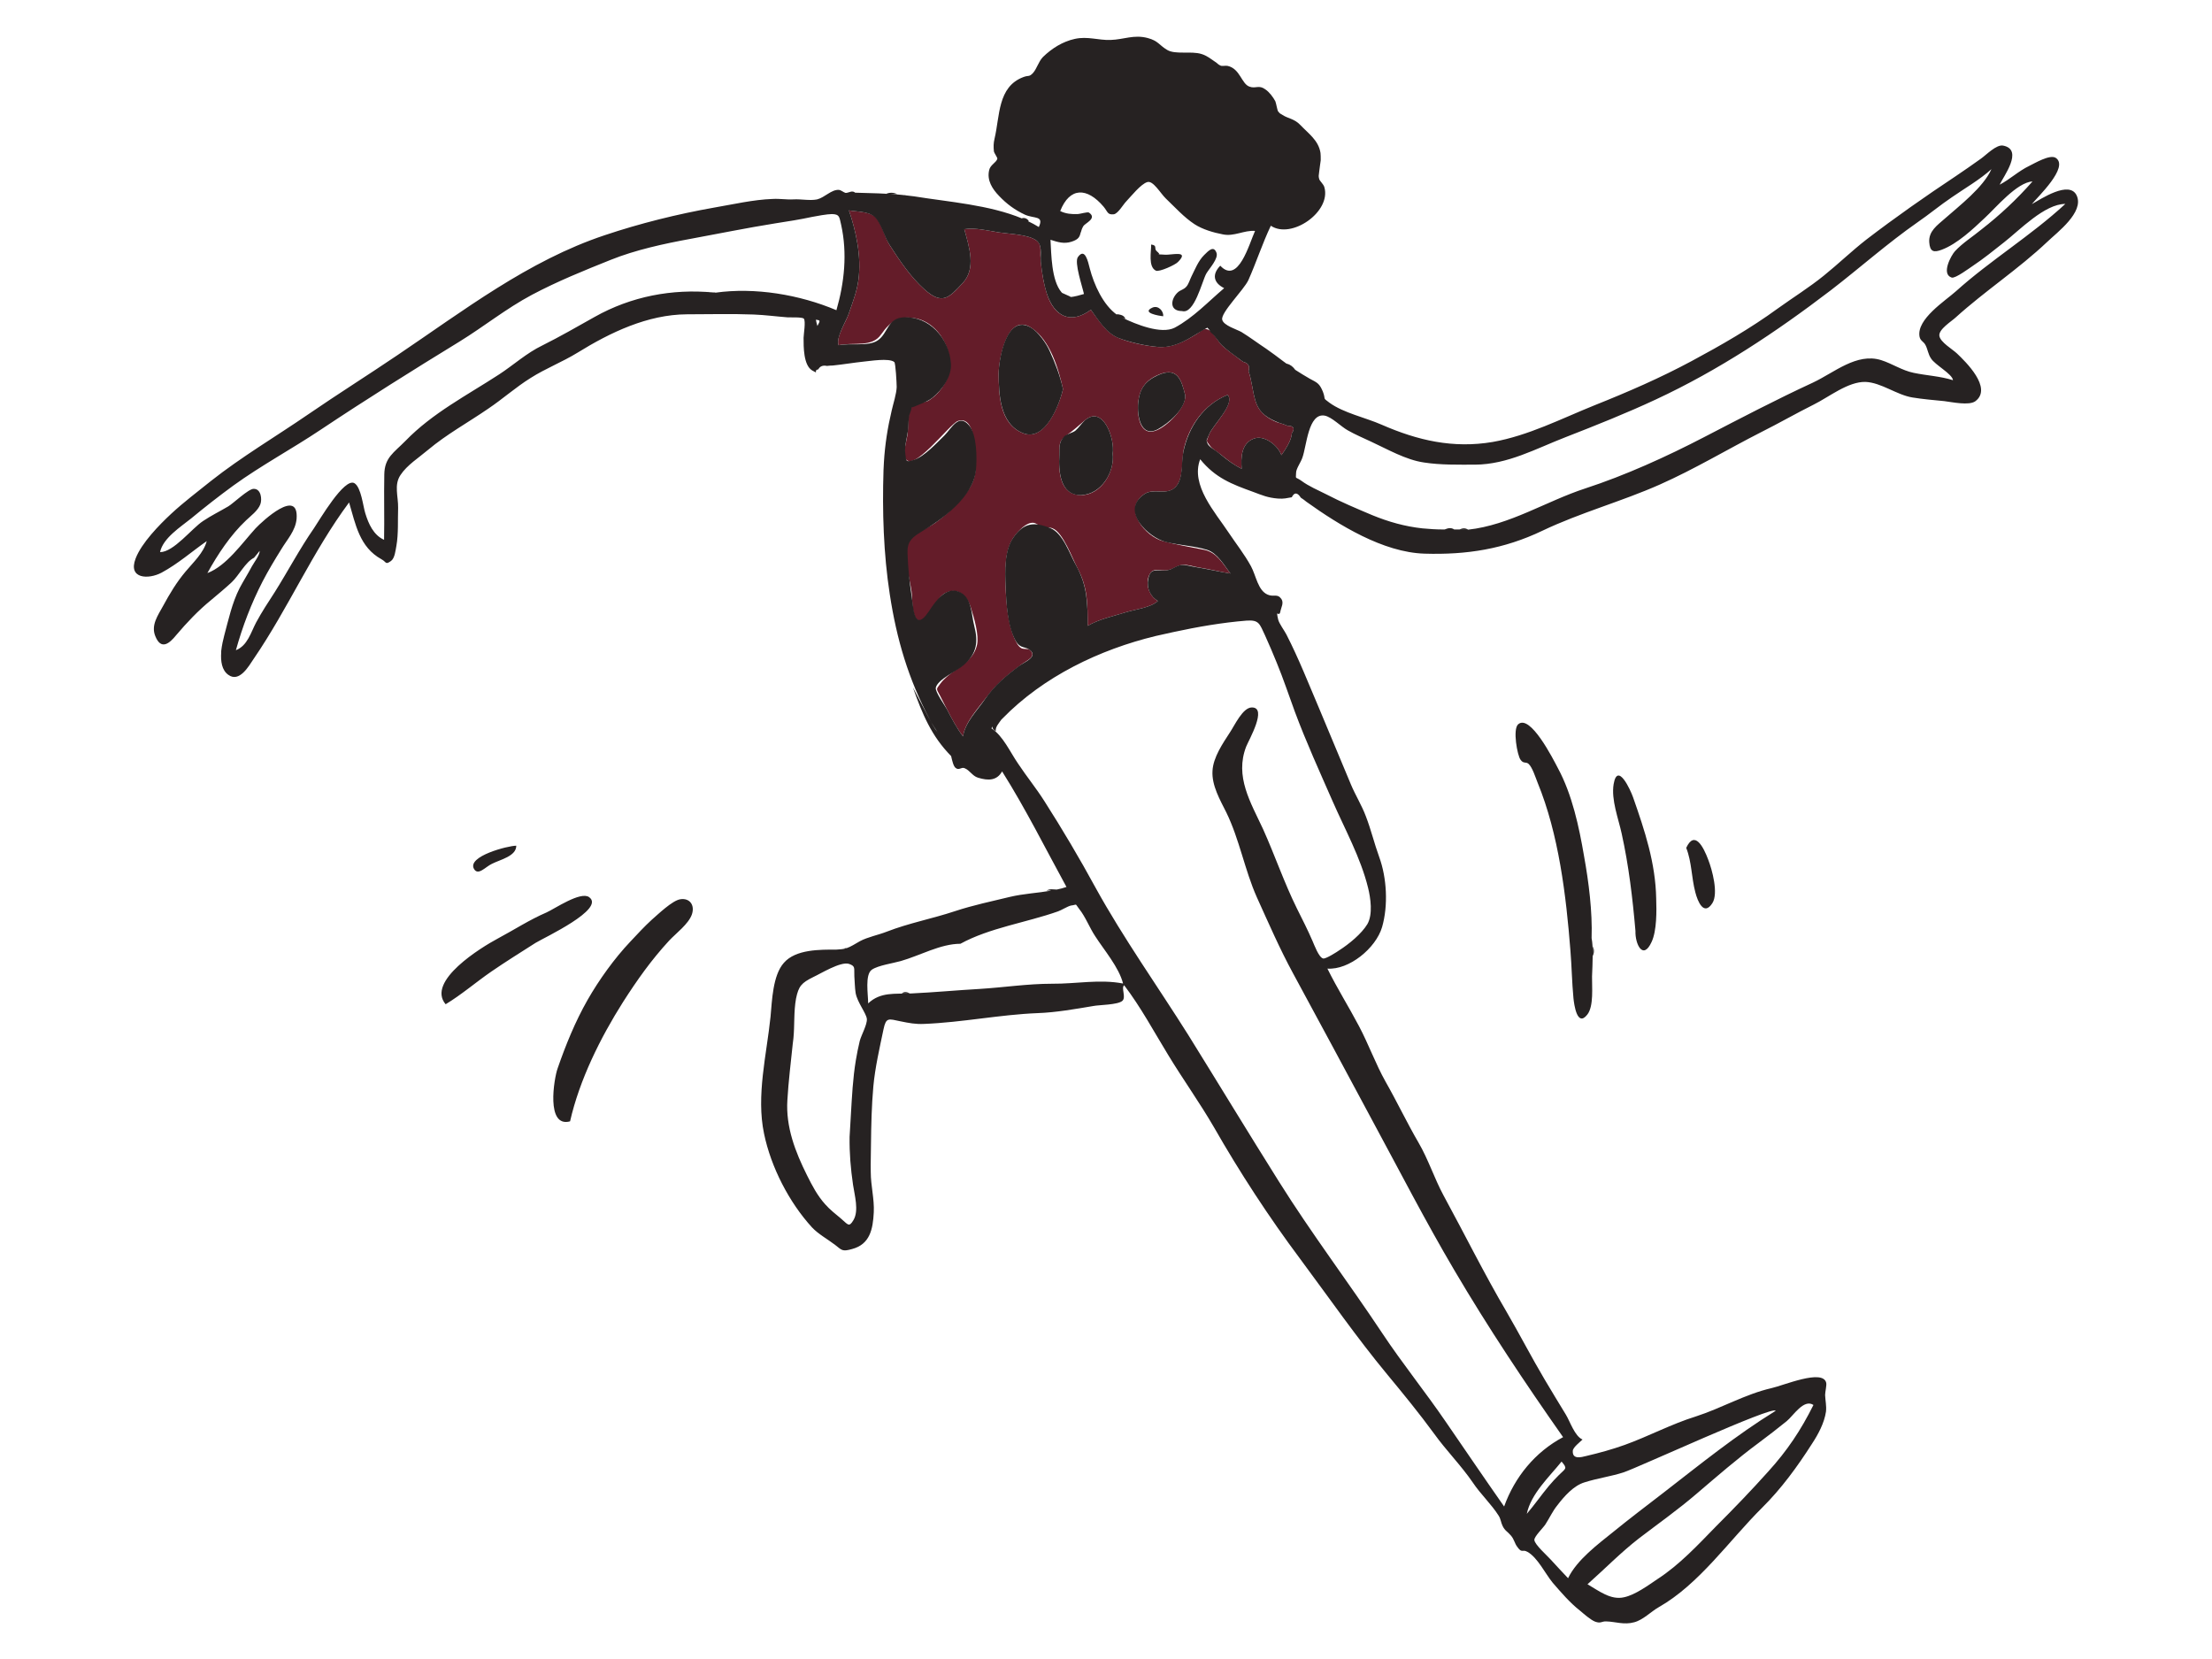
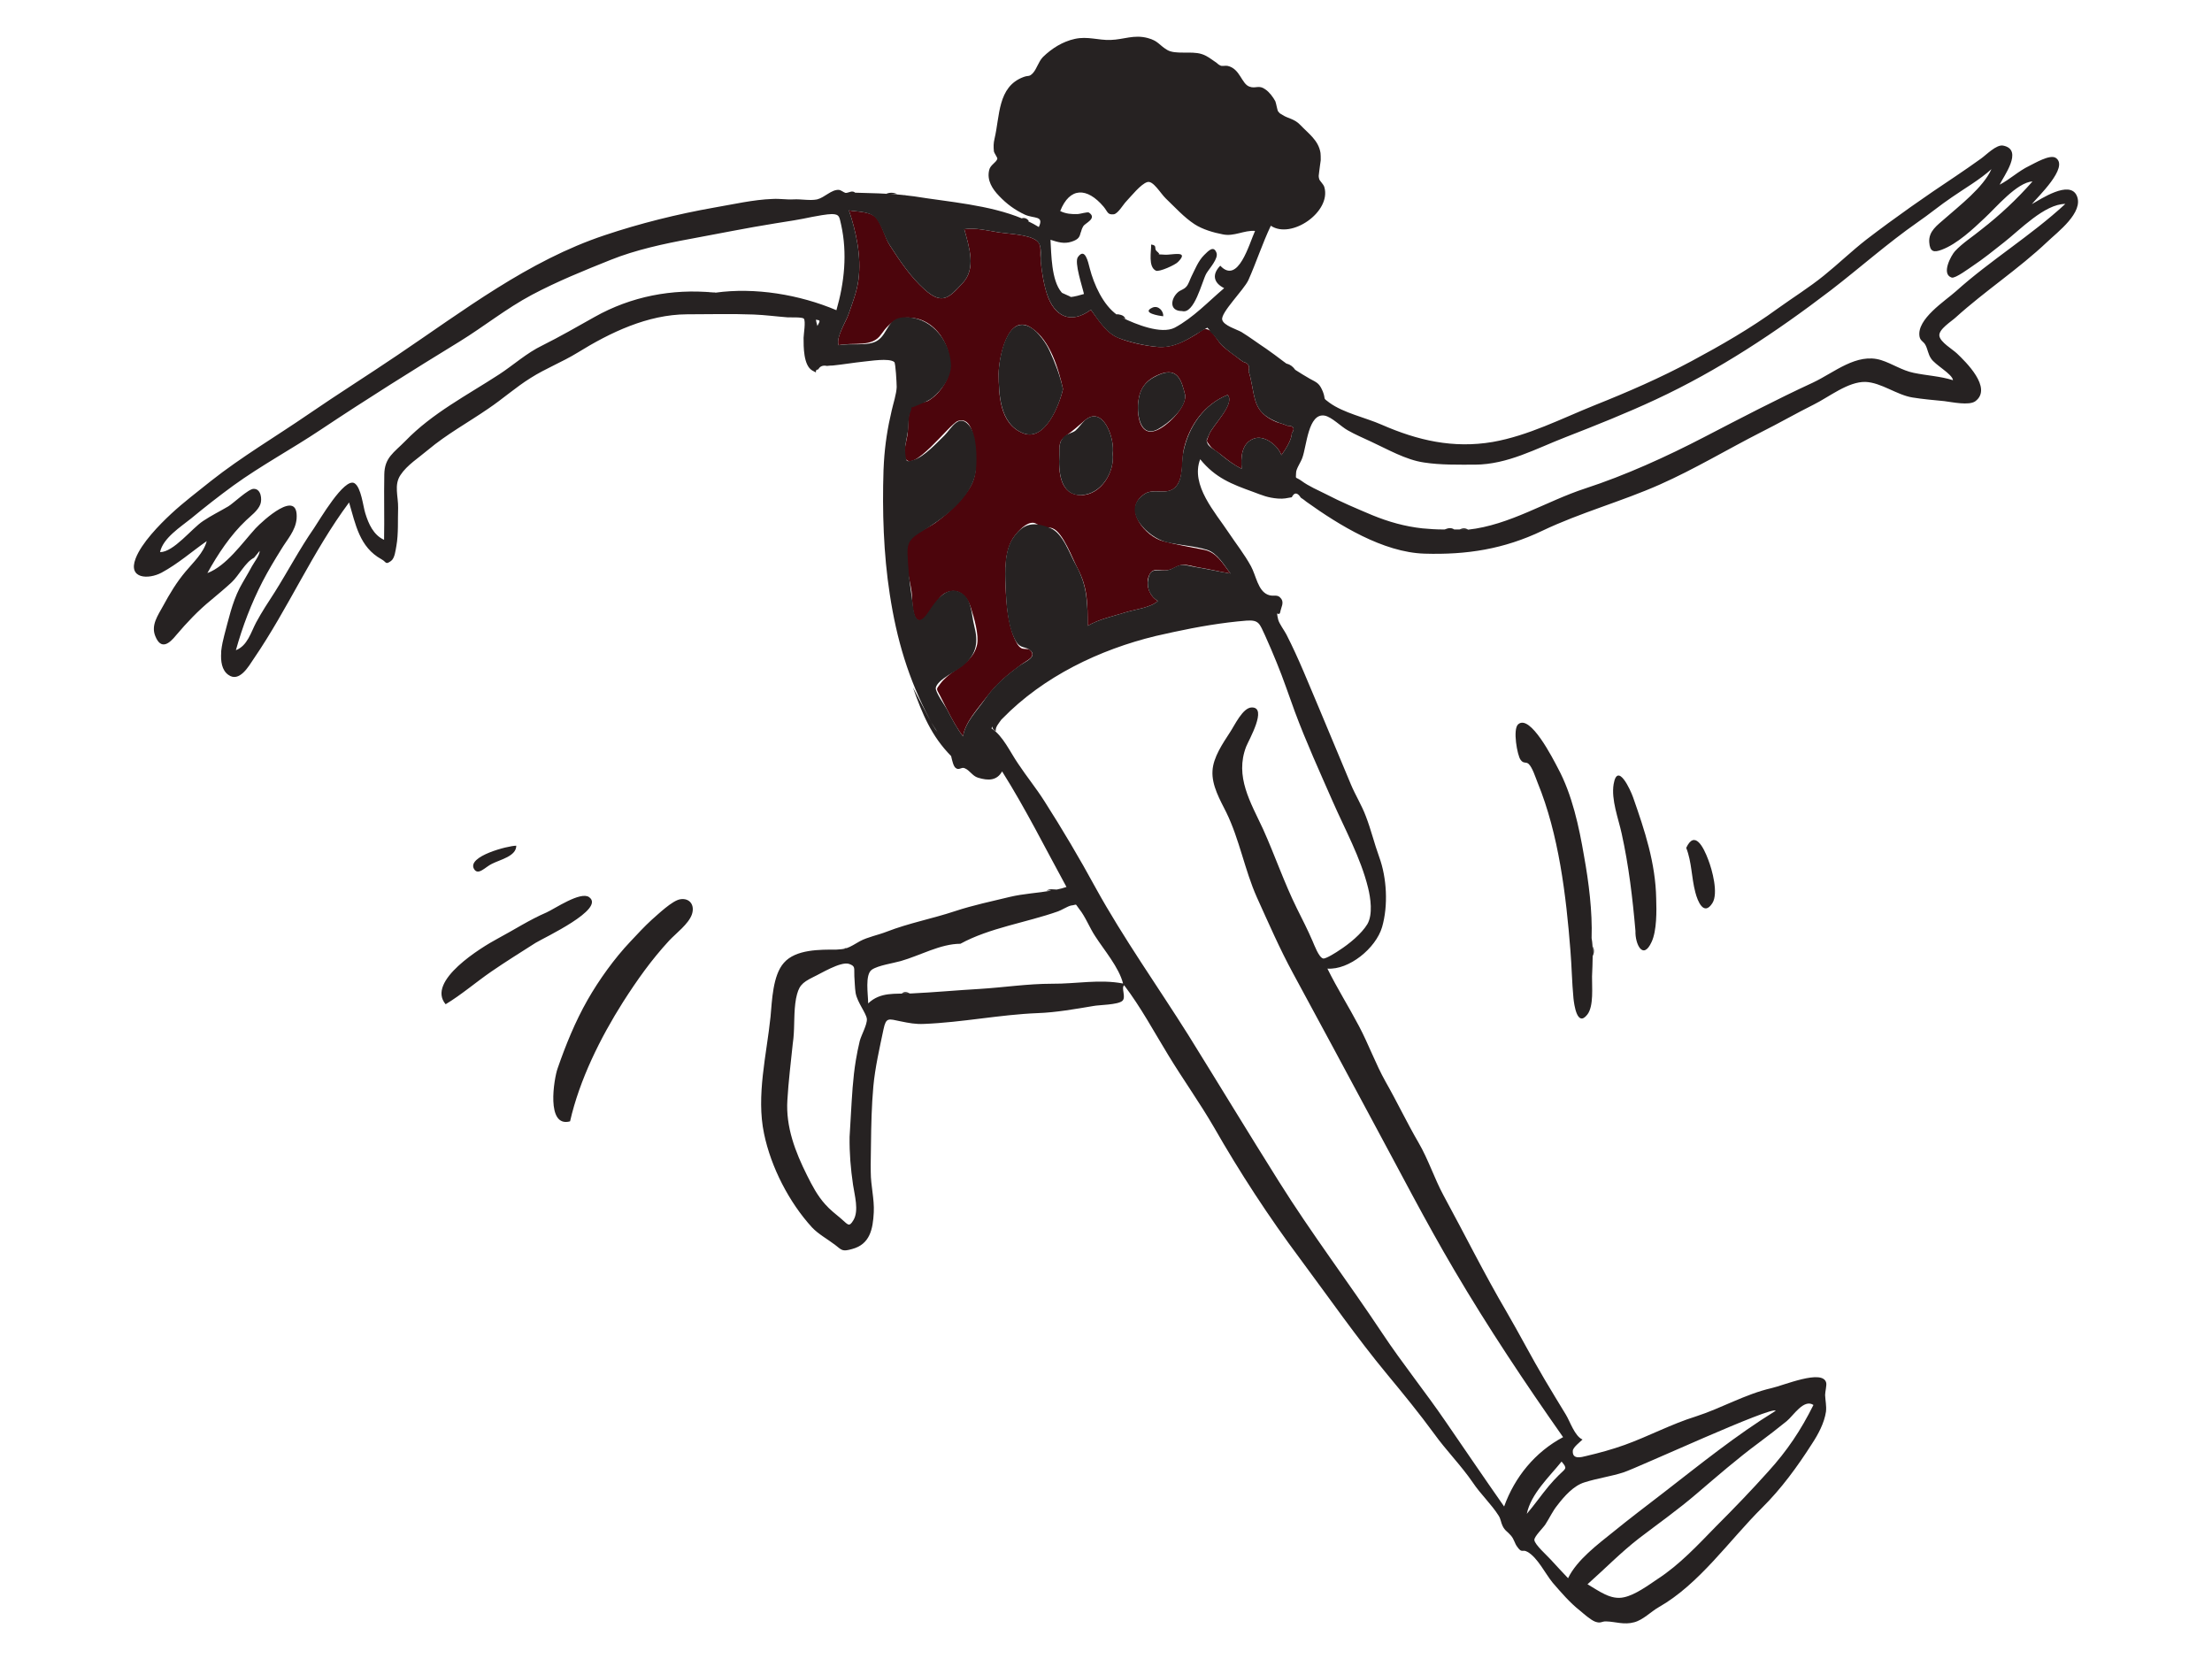
<svg xmlns="http://www.w3.org/2000/svg" width="1024px" height="768px" viewBox="0 0 1024 768">
  <g stroke="none" stroke-width="1" fill="none" fill-rule="evenodd">
-     <path d="M548.7,183.1 C547,176.3 545.4,170 537,173.2 C530.6,175.7 527.5,179.7 526.9,186.5 C526.4,191.5 527.3,202 534.9,199.4 C540,197.7 548.9,189 548.7,183.1 M515.1,210 C516.2,203.2 510.7,187.3 502.2,194.6 C499.2,197.2 496.7,199.4 493.6,201.6 C489.9,204.3 490.6,206 490.4,210.7 C490,218.1 490.5,229.3 500.6,229.2 C509.9,229.1 516.1,218.2 515.1,210 M492.1,180.1 C490,170.6 486.1,157.4 477.5,151.8 C466.3,144.3 462.3,166.5 462.3,173 C462.4,182.4 462.6,196.1 473.5,200.5 C483.9,204.8 490.6,186.8 492.1,180.1 M568.3,182.8 C557.6,187.1 550.5,196.9 548,208 C546.9,213.1 548,220.8 544.6,225 C540.6,229.9 534.4,225.6 529.8,228.7 C519.3,235.7 530.5,248.5 538.4,250.5 C544.6,252.2 551,253.2 557.3,254.5 C563.2,255.6 566,260.8 569.6,265.5 C564.7,264.7 559.9,263.5 555,262.7 C552.9,262.4 549.8,261.3 547.6,261.5 C544.9,261.6 543.2,263.5 540.7,263.9 C536.3,264.7 533.4,261.9 531.6,267.3 C530.4,271.4 532.4,276.2 536,278.2 C532.8,281.3 525.5,282.1 521.3,283.4 C515.3,285.3 509.1,286.5 503.5,289.7 C503.5,279.8 503.6,272 498.8,263 C496.5,258.7 492.1,246.4 487.3,244.6 C485.9,244 483.8,244.3 482.3,243.9 C480.8,243.4 479.9,242.1 478.2,242 C475,241.9 471.6,245.6 469.7,248.1 C465,254.2 465.2,263.9 465.5,271.3 C465.8,278.9 466.5,288.5 469.6,295.5 C470.4,297.1 471.1,299 472.7,300 C473.8,300.7 476,300.1 476.8,300.9 C480,303.9 475.6,305.6 473.1,307.4 C466.8,312 461.4,316.4 456.8,322.6 C452.9,327.8 446.8,334.2 445.8,340.9 C441.5,335.1 438.5,328.5 435.2,322.1 C433.3,318.5 433.3,319.3 435.3,316.5 C436.8,314.4 439.6,312.1 441.8,310.6 C446.3,307.6 451,304.3 452.3,298.5 C453.3,294.1 450.9,285.9 449.5,281.5 C447.8,275.8 443.2,271.4 437.3,274.7 C432.9,277.2 430.8,286 426.6,287.2 C421.8,288.6 422.5,277.1 422,273.9 C421.2,267.9 418,257.8 420,251.9 C421.6,247.3 429,244.9 432.9,242.1 C438.6,238 444.2,232.7 448.3,226.8 C452.4,220.9 452,214.7 451.3,207.7 C450.9,203.7 450.2,192.6 443.4,194.9 C439.5,196.3 422,220.1 418.9,211.7 C418,209.3 419.9,203.3 420.2,200.5 C420.5,198.5 420.4,188.9 421.8,187.6 C422.3,187.1 428.4,186.3 429.8,185.5 C433,183.5 435.4,180.9 437.3,177.6 C443.7,166.9 436.5,150.2 424.4,147.5 C416.6,145.8 412.3,148.5 407.9,154.8 C403.7,161 395.3,158.3 388.2,159.8 C386.9,156.2 391.6,149 392.8,145.5 C394.6,140.3 396.7,135 397.4,129.5 C398.8,118.9 396.4,107.4 393,97.4 C397,98.1 402.8,97.8 405.6,100.8 C408.4,103.9 409.6,110.1 412,113.7 C416.5,120.7 421.7,128.4 428,134 C436.1,141.3 439.4,137.9 445.6,131.1 C452,124.3 448.7,114.6 446.4,106.1 C451.5,105.3 457.5,106.8 462.5,107.6 C467.1,108.3 475.7,108.5 479.6,111.2 C482.5,113.3 481.4,115.6 481.7,119.6 C482.1,125.1 483,130.7 484.6,135.9 C488,146.6 495.7,150.3 505,143.4 C508.2,147.7 511.7,153.4 516.6,155.9 C521.5,158.3 530.5,160.2 536,160.6 C542.8,161.1 548.3,158.1 554,154.6 C556.7,152.9 557.5,151.5 559.9,152.9 C561.7,153.9 564.1,158.5 565.9,160.1 C567.9,161.9 570.2,163.6 572.4,165.2 C573.4,166 574.4,166.8 575.5,167.5 C577.9,168.1 578.7,169.5 578,171.8 C579.5,176.2 579.8,180.9 581.1,185.3 C582.6,190.6 586.2,193.4 591,195.4 C592.7,195.9 594.4,196.4 596,197.1 C598.9,197.1 599.6,198.3 598,200.6 C598,203.7 594.9,208.3 593.2,210.7 C591.6,206.2 585.2,201.1 580.3,203.1 C574.6,205.3 574.4,211.9 574.8,217 C571.2,215.3 568.2,212.9 565.1,210.4 C563.6,209.2 561.2,207.9 560.1,206.3 C558.2,203.5 558.4,204.9 559.7,201.2 C561.2,197.1 572,186.9 568.3,182.8" fill="#641C29" />
+     <path d="M548.7,183.1 C547,176.3 545.4,170 537,173.2 C530.6,175.7 527.5,179.7 526.9,186.5 C526.4,191.5 527.3,202 534.9,199.4 C540,197.7 548.9,189 548.7,183.1 M515.1,210 C516.2,203.2 510.7,187.3 502.2,194.6 C499.2,197.2 496.7,199.4 493.6,201.6 C489.9,204.3 490.6,206 490.4,210.7 C490,218.1 490.5,229.3 500.6,229.2 C509.9,229.1 516.1,218.2 515.1,210 M492.1,180.1 C490,170.6 486.1,157.4 477.5,151.8 C466.3,144.3 462.3,166.5 462.3,173 C462.4,182.4 462.6,196.1 473.5,200.5 C483.9,204.8 490.6,186.8 492.1,180.1 M568.3,182.8 C557.6,187.1 550.5,196.9 548,208 C546.9,213.1 548,220.8 544.6,225 C540.6,229.9 534.4,225.6 529.8,228.7 C519.3,235.7 530.5,248.5 538.4,250.5 C544.6,252.2 551,253.2 557.3,254.5 C563.2,255.6 566,260.8 569.6,265.5 C564.7,264.7 559.9,263.5 555,262.7 C552.9,262.4 549.8,261.3 547.6,261.5 C544.9,261.6 543.2,263.5 540.7,263.9 C536.3,264.7 533.4,261.9 531.6,267.3 C530.4,271.4 532.4,276.2 536,278.2 C532.8,281.3 525.5,282.1 521.3,283.4 C515.3,285.3 509.1,286.5 503.5,289.7 C503.5,279.8 503.6,272 498.8,263 C496.5,258.7 492.1,246.4 487.3,244.6 C485.9,244 483.8,244.3 482.3,243.9 C480.8,243.4 479.9,242.1 478.2,242 C475,241.9 471.6,245.6 469.7,248.1 C465,254.2 465.2,263.9 465.5,271.3 C465.8,278.9 466.5,288.5 469.6,295.5 C470.4,297.1 471.1,299 472.7,300 C473.8,300.7 476,300.1 476.8,300.9 C480,303.9 475.6,305.6 473.1,307.4 C466.8,312 461.4,316.4 456.8,322.6 C452.9,327.8 446.8,334.2 445.8,340.9 C441.5,335.1 438.5,328.5 435.2,322.1 C433.3,318.5 433.3,319.3 435.3,316.5 C436.8,314.4 439.6,312.1 441.8,310.6 C446.3,307.6 451,304.3 452.3,298.5 C453.3,294.1 450.9,285.9 449.5,281.5 C447.8,275.8 443.2,271.4 437.3,274.7 C432.9,277.2 430.8,286 426.6,287.2 C421.8,288.6 422.5,277.1 422,273.9 C421.2,267.9 418,257.8 420,251.9 C421.6,247.3 429,244.9 432.9,242.1 C438.6,238 444.2,232.7 448.3,226.8 C452.4,220.9 452,214.7 451.3,207.7 C450.9,203.7 450.2,192.6 443.4,194.9 C439.5,196.3 422,220.1 418.9,211.7 C418,209.3 419.9,203.3 420.2,200.5 C420.5,198.5 420.4,188.9 421.8,187.6 C422.3,187.1 428.4,186.3 429.8,185.5 C433,183.5 435.4,180.9 437.3,177.6 C443.7,166.9 436.5,150.2 424.4,147.5 C416.6,145.8 412.3,148.5 407.9,154.8 C403.7,161 395.3,158.3 388.2,159.8 C386.9,156.2 391.6,149 392.8,145.5 C394.6,140.3 396.7,135 397.4,129.5 C398.8,118.9 396.4,107.4 393,97.4 C397,98.1 402.8,97.8 405.6,100.8 C408.4,103.9 409.6,110.1 412,113.7 C416.5,120.7 421.7,128.4 428,134 C436.1,141.3 439.4,137.9 445.6,131.1 C452,124.3 448.7,114.6 446.4,106.1 C451.5,105.3 457.5,106.8 462.5,107.6 C467.1,108.3 475.7,108.5 479.6,111.2 C482.5,113.3 481.4,115.6 481.7,119.6 C482.1,125.1 483,130.7 484.6,135.9 C488,146.6 495.7,150.3 505,143.4 C508.2,147.7 511.7,153.4 516.6,155.9 C521.5,158.3 530.5,160.2 536,160.6 C542.8,161.1 548.3,158.1 554,154.6 C556.7,152.9 557.5,151.5 559.9,152.9 C561.7,153.9 564.1,158.5 565.9,160.1 C567.9,161.9 570.2,163.6 572.4,165.2 C573.4,166 574.4,166.8 575.5,167.5 C577.9,168.1 578.7,169.5 578,171.8 C579.5,176.2 579.8,180.9 581.1,185.3 C582.6,190.6 586.2,193.4 591,195.4 C592.7,195.9 594.4,196.4 596,197.1 C598.9,197.1 599.6,198.3 598,200.6 C598,203.7 594.9,208.3 593.2,210.7 C591.6,206.2 585.2,201.1 580.3,203.1 C574.6,205.3 574.4,211.9 574.8,217 C571.2,215.3 568.2,212.9 565.1,210.4 C563.6,209.2 561.2,207.9 560.1,206.3 C558.2,203.5 558.4,204.9 559.7,201.2 C561.2,197.1 572,186.9 568.3,182.8" fill="#4c050c" />
    <path d="M827.1,657.9 C822.9,661.3 818.5,664.7 814.2,667.9 C804.2,675.3 794.9,683.4 785.4,691.5 C776.9,698.8 767.7,705.3 758.8,712.1 C750.4,718.6 742.9,726.3 734.9,733.4 C740.1,736.4 745.7,740.9 751.9,739.4 C757,738.3 763,733.9 767.3,731 C777.5,724.4 786,715.2 794.4,706.6 C802.8,698.2 810.7,690 818.5,681.3 C827.4,671.5 833.6,662.2 839.5,650.4 C835,647.4 830.1,655.5 827.1,657.9 Z M751.6,681.6 C745.7,683.5 739.6,684.3 733.6,686.2 C728.5,687.7 724.1,692.7 720.9,696.9 C718.7,699.6 717.3,702.8 715.4,705.7 C714.3,707.4 710.2,711.3 710.3,712.9 C710.4,715 716.4,720.3 717.8,721.9 C720.5,724.8 723.2,727.8 725.9,730.6 C730,722.1 739.7,714.9 746.9,709.1 C754.4,703 762.3,697 770.1,691 C787.3,677.7 803.4,664.6 822,653.1 C820.9,650.5 758.5,679.3 751.6,681.6 Z M722.9,676.6 C717.3,683.6 708.7,691.5 706.8,700.8 C710.4,696.6 713.5,692.1 717,687.9 C718.5,686.1 720.1,684.4 721.7,682.8 C724.8,679.7 725.8,680 722.9,676.6 Z M577.1,287.3 C565.8,288.2 554.3,290.2 543.2,292.6 L542.7,292.6 C543.5,292.6 544.3,292.6 545.1,292.6 C544.4,292.6 543.8,292.6 543.2,292.6 C540.5,293.2 537.8,293.8 535.1,294.4 C509,300.7 483,313.2 464.1,332.6 L463.5,333.2 C462.6,334.6 460.6,336.6 461,338.5 C459.7,337.7 459.3,337 459.4,336.3 C459.2,336.6 459.1,336.9 459,337.2 C464.3,340.6 467.7,348.3 471.3,353.5 C475.2,359.4 479.7,364.9 483.5,370.9 C491.8,383.9 499.8,397.4 507.2,411 C520.1,434.4 536,456.7 550.2,479.3 C564.3,502 577.8,524.3 592,546.9 C607.1,571 624.3,593.7 639.9,617.2 C649.2,631.2 659.8,644.3 669.3,658.2 C678.3,671.3 687.2,684.4 696.3,697.4 C701.2,683.8 710.6,672.2 723.6,665.3 C705.9,640.1 688.9,614.6 673.3,588.1 C659.8,565.2 648,542.2 635.5,519.1 C623.2,496.2 611,473.4 598.6,450.6 C592.4,439.2 587.2,427.2 581.8,415.3 C576.2,402.7 573.8,388.6 567.7,376.1 C564.8,370.3 560.9,363.6 561.3,356.9 C561.6,350.6 566.1,344.1 569.4,339 C571.5,335.9 575.3,327.5 579.5,327.5 C586.9,327.4 578.1,342.6 576.9,345.6 C571.5,359.5 579,371.5 584.7,383.8 C590.2,396 594.5,408.7 600.4,420.6 C602.9,425.6 605.4,430.5 607.6,435.6 C608.4,437.4 610.5,443.2 612.5,443.7 C613.6,444.1 619.2,440.5 620,439.9 C624.4,437.1 630.3,432.3 633,427.8 C635.6,423.3 634.5,415.7 633.3,410.9 C629.9,397.1 622.6,383.9 616.9,370.9 C610.9,357.2 604.6,343.4 599.4,329.4 C596.6,321.8 594.1,314.2 591,306.7 C589.3,302.5 587.5,298.3 585.6,294.1 C583.1,288.8 582.9,286.9 577.1,287.3 Z M376.5,452.3 C371.1,455 369.7,456.4 368.5,462.3 C367.4,468.4 367.9,474.5 367.3,480.7 L367.3,480.7 L367.3,480.7 L367.3,480.7 L367,483.1 C366.1,491.9 365,500.6 364.5,509.3 C363.7,521.7 368.2,533.3 373.6,544.1 C376,548.9 378.4,553.5 382,557.5 C384.2,560 386.8,562 389.3,564.1 C392.5,566.8 393,568.4 395.1,564.8 C397.7,560.4 395.6,553.3 394.9,548.5 C393.8,541 393.2,533.9 393.3,526.3 C393.5,522.8 393.7,519.4 393.9,516 L393.9,516 C394.4,507.6 394.8,499.2 396.2,490.8 C396.7,487.8 397.3,484.8 398,481.9 C398.7,479.2 401.5,474.3 401.3,471.7 C401,469 396.9,464.1 396.1,459.7 C395.7,457.1 395.7,454.4 395.5,451.9 C395.3,448.2 396.2,447.3 393,446.2 C389.1,445 379.8,450.8 376.5,452.3 Z M320.3,423.3 C318.8,427.7 312.9,432.1 309.8,435.4 C301.5,444.4 295,453.6 288.4,463.9 C277.9,480.5 268.3,499.8 263.9,519.1 C252.6,522.2 256.5,499.2 258.1,494.7 C261.9,483.7 266.3,472.9 272,462.9 C277.3,453.6 284.5,443.6 291.8,435.9 C294.8,432.7 298.4,428.8 301.7,425.8 C304.7,423.2 311.2,416.9 314.9,416.3 C319.1,415.6 321.8,418.8 320.3,423.3 Z M367.3,480.7 L367.2,480.9 L367.3,480.8 L367.3,480.7 L367.3,480.7 Z M721.2,355.6 C727.8,367.8 731,382.8 733.3,396.3 C735.5,408.5 737.2,421.9 736.8,434.3 C737.2,436.5 737.3,438.6 737.3,440.8 L737.3,442.7 C737.3,441.1 737.4,439.5 737.4,438 C738,439.5 738.1,441.1 737.3,442.6 C737.3,445.7 737.1,448.9 737,452 C736.9,456.6 737.9,465.8 734.8,469.7 C730.1,475.7 728.7,465 728.4,462.1 C727.7,454.8 727.6,447.4 727,440.1 C725,414.5 721.6,386.2 711.8,362.3 C710.9,360.1 709.4,355.2 707.6,353.6 C706.3,352.5 705.3,353.7 703.9,351.7 C702.4,349.7 700.2,337.6 702.8,335.3 C708.4,330.4 719,351.4 721.2,355.6 Z M272.7,415.3 C280.5,420.8 251.8,434.1 247.9,436.5 C241,440.9 234.1,445.2 227.4,449.8 C220.3,454.7 213.6,460.5 206.3,464.9 C197.2,454.2 222.9,438.5 230.4,434.5 C237.9,430.5 245.1,425.8 253,422.4 C256.8,420.7 268.7,412.5 272.7,415.3 Z M495.8,419.2 C494.3,419.5 491.3,421.4 489.8,421.9 C475.1,427.1 458.1,429.5 444.6,436.9 C435.4,436.9 425.8,442.4 417,444.9 C413.5,445.9 406.5,446.9 403.6,448.9 C400.3,451.2 401.9,460.4 401.9,464.5 C407.6,459.1 414.3,460.2 421.8,459.9 C432.5,459.4 443,458.4 453.6,457.8 C464.8,457.1 475.8,455.4 487,455.4 C498.1,455.5 509,453.2 519.9,455.3 C518,447.8 511.1,439.8 507,433.4 C504.4,429.5 502.5,424.4 499.6,420.8 C497.4,418 499,418.8 495.8,419.2 Z M421.2,459.9 L417.4,459.9 C418.7,458.9 419.9,459.2 421.2,459.9 Z M756,369.1 C761.4,384.5 766.4,399.5 766.7,416 C766.9,421.7 767,430.8 764.6,436 C760.6,444.8 756.9,437 757.1,431 C755.8,415.9 754,400.7 750.7,385.8 C749.2,378.9 745.8,370.2 747,363 C748.8,352.5 754.8,365.7 756,369.1 Z M757,433.4 L757,433.7 L757,433.9 L757,433.6 L757,433.4 Z M790.8,398 C792.6,402.6 795.6,413.6 792.7,418.1 C788.8,424.2 785.9,417.4 784.8,413 C783,406.2 783.2,399.1 780.6,392.5 C784.5,384.1 788.6,392.1 790.8,398 Z M239,391.5 C239,396.4 231.6,397.9 227.7,399.9 C224.7,401.3 221.3,405.6 219.4,402.2 C216.2,396.4 235.1,391.5 239,391.5 Z M393,97.4 C396.4,107.4 398.8,118.9 397.4,129.5 C396.7,135 394.6,140.3 392.8,145.5 C391.7,148.7 386.9,156.3 388.2,159.8 C393.4,158.7 402.1,160.5 406.3,157.6 C411.2,154.3 410.7,147.3 418.3,146.9 C430,146.2 439.4,156.5 440.2,168.2 C440.7,174.2 436.2,180.5 431.7,184.1 C429.3,186 427,186.6 424.3,187.8 C422.6,188.6 422.1,188.6 421.9,188.5 L421.9,188.5 L421.9,188.5 C422,188.6 422.1,189.1 421.4,190.9 C420.4,193.1 420.7,196.6 420.4,198.9 C420,202.4 418.6,206.7 419.1,210.1 C419.5,213.7 419.4,214.1 423.3,212.8 C427.9,211.3 433.7,205 437.2,201.6 C440.5,198.3 443.8,191.2 448.6,196.9 C452.3,201.2 452.3,212.2 451.8,217.6 C450.5,230.3 436.1,240.5 426,246.5 C419,250.7 420,253.5 420.4,261.5 C420.8,267.9 421.8,274.5 422.7,280.9 C423.7,288.6 426.2,288.7 430,283 C432.9,278.6 437.7,271.4 443.9,273.9 C450.1,276.4 449.6,284.5 451,289.7 C452.9,297.1 452.3,302.6 446,308 C443.2,310.5 434,314.5 433.2,318.4 C432.9,320.3 437.3,326.4 438.4,328.4 C440.6,332.7 442.9,337 445.8,340.9 C446.8,334.3 452.5,328.8 456.1,323.5 C460.4,317.2 465.7,312.8 471.9,308.2 C474.2,306.5 480,304.3 477.3,301.4 C474.9,298.9 472.5,300.7 470.2,296.7 C466.3,289.9 465.8,278.9 465.5,271.3 C465.2,264.5 464.9,254.9 469,249 C473.9,241.8 478.9,241.5 486.3,244.5 C492.1,246.9 495.1,256.3 498.2,261.8 C503.4,271.3 503.5,279.2 503.5,289.7 C509.1,286.5 515.3,285.3 521.3,283.4 C525.5,282.1 532.8,281.3 536,278.2 C532.6,276.3 530.7,272.2 531.5,268.3 C532.6,262 535.9,264.8 540.7,263.9 C542.8,263.5 544.4,261.9 546.6,261.6 C548.8,261.3 551.2,262.2 553.4,262.5 C558.9,263.4 564.2,264.6 569.6,265.5 C566.6,261.5 563.5,256 558.7,254.5 C552.8,252.7 545.8,252.4 539.7,250.9 C531.8,248.9 518.2,236.4 529.8,228.7 C534.1,225.8 539.9,229.5 544,225.6 C547.9,221.9 546.7,214.2 547.8,209.2 C550.2,197.7 557.1,187.3 568.3,182.8 C572.1,186.9 561.2,197 559.7,201.2 C558.8,203.7 558.1,203.4 559.1,205.5 C559.7,206.9 562.8,208.5 564.1,209.6 L565.2,210.5 C568.2,213 571.3,215.3 574.8,217 C574.4,211.9 574.6,205.3 580.3,203.1 C585.2,201.1 591.6,206.2 593.2,210.7 C594.9,208.3 598,203.7 598,200.6 C599.6,198.3 598.9,197.1 596,197.1 C594.8,196.6 593.5,196.1 592.3,195.8 C586.9,193.7 582.8,191.3 581.1,185.3 C579.8,180.9 579.5,176.2 578,171.8 C578.7,169.5 577.9,168.1 575.5,167.5 C574.8,167 574,166.5 573.3,165.9 C570.8,164.1 568.2,162.2 565.9,160.1 C564.1,158.5 562.4,155.2 560.5,153.9 C560.1,153.1 559.6,152.3 558.9,151.7 C557.2,152.7 555.6,153.6 554,154.6 C548.3,158.1 542.9,161.2 536,160.6 C530.6,160.2 522.6,158.4 517.6,156.4 C512.1,154.2 508.3,148 505,143.4 C495.7,150.3 488.1,146.6 484.6,135.9 C483.1,131.2 482.3,126.1 481.8,121.1 C481.5,117.1 482.7,113.5 479.6,111.2 C475.7,108.5 467.1,108.3 462.5,107.6 C457.5,106.8 451.5,105.3 446.4,106.1 C448.7,114.5 452,124.3 445.6,131.1 C439.3,137.9 436.2,141.3 428,134 C421.7,128.4 416.5,120.7 412,113.7 C409.5,110 408.5,105.2 406,101.7 C403.3,97.7 397.7,98.2 393,97.4 Z M102.4,301.7 L102.4,301.7 L102.4,302 L102.4,302.2 L102.4,301.7 Z M385.1,99.1 C383,99.1 378,100 376,100.4 C370.4,101.6 364.8,102.5 358.9,103.4 C345.7,105.5 332.6,108.2 319.5,110.6 C307.5,112.8 294.1,115.7 282.7,120.3 C270.2,125.3 258.1,130.2 246.2,136.5 C234.2,142.9 224,151.2 212.6,158.2 C191.2,171.3 169.5,184.9 148.5,198.9 C135.2,207.8 121,215.4 108,224.8 C101.3,229.7 94.9,234.7 88.5,240 C83.8,243.8 75.4,249.1 74.1,255.6 C80.4,255.6 88.8,244.6 94,241.2 C97.7,238.7 101.8,236.7 105.7,234.4 C107.9,233.1 115,226.3 117.4,226.3 C120.9,226.2 121.4,231.2 120.5,233.5 C119.4,236.4 116.1,238.8 113.9,240.9 C106.7,247.7 100.8,256.6 96,265.3 C104.8,262 112.1,251.4 118.3,244.6 C121.6,241.1 138.4,225.6 137.3,240.2 C136.8,245.7 132.9,249.8 130.2,254.3 C127.2,259.1 124.2,264.1 121.6,269.1 C116.3,279.4 112.3,289.9 109.2,301 C114.6,298.9 116.1,292.8 118.6,288.1 C121.2,283.3 124.2,278.7 127.2,274.1 C133.3,264.4 138.7,254.1 145.3,244.6 C147.9,240.8 159.4,220.9 164.1,223.7 C167.2,225.6 168.1,234.5 169.1,237.6 C170.6,242.5 172.9,247.7 177.8,249.9 C178,239.9 177.7,229.8 177.9,219.7 C178,211.8 182.3,209.6 187.7,204.1 C200.2,191.2 216.2,183 231.1,173.3 C237.7,169 243.8,163.4 251.1,159.9 C259.3,155.8 267.3,151.2 275.3,146.7 C292.2,137.2 311.1,133.6 330.3,135.4 L331.1,135.4 L331,135.4 L331.1,135.4 L331.1,135.5 C349.5,132.9 370.2,136.4 387.2,143.6 C390.9,130.8 392.3,117.3 389.4,104.1 C388.5,100.3 388.7,99.2 385.1,99.1 Z M552.2,291.2 C551.5,291.3 550.7,291.3 549.9,291.3 C550.7,291.3 551.5,291.3 552.2,291.2 Z M921.9,78.3 C916.5,83.2 909.5,87.2 903.6,91.3 C898.1,95 893.1,99.2 887.7,102.9 C873.8,112.6 861,124 847.5,134.4 C822.1,153.8 795.6,171.4 766.6,184.9 C752.9,191.3 738.8,196.9 724.7,202.4 C711,207.7 698,215 682.9,215.1 C675.1,215.1 666.9,215.3 659.2,214.1 C650.8,212.9 642.2,207.9 634.6,204.4 C631,202.7 627.4,201.2 623.9,199.2 C620.8,197.5 616.5,193 613.2,192.4 C605.6,191.1 604.9,206.5 602.9,211.9 C602.3,213.8 600,217 600,218.8 C599.9,222.2 599.4,220.4 602.5,222.6 C605.7,225 610.3,227 613.9,228.8 C620.8,232.4 628.2,235.5 635.3,238.5 C642.9,241.6 650.3,243.7 658.5,244.6 C661.7,244.9 664.8,245.1 667.8,245.1 L668.8,245.1 L668.8,245.1 C670.3,244.5 671.7,244.1 673.2,245.1 L672,245.1 C674.5,245.1 677,245.1 679.6,245.2 C678.3,245.1 677,245.1 675.7,245.1 C677,244.5 678.3,244.3 679.6,245.2 C698.9,243.1 715.8,232 733.9,226.1 C752.3,220.1 771.5,211.4 789,202.3 C805.6,193.7 822.2,185 839.3,177.1 C849.1,172.5 859.5,163.2 870.8,166.7 C875.9,168.3 880.5,171.5 885.9,172.6 C892.1,173.9 898,174.1 904.1,176 C903.8,173.1 895.7,168.9 893.9,165.9 C892.6,164 892.4,161.7 891.4,159.8 C890.5,158 889,157.9 888.6,155.8 C887.2,147.7 900.5,139.3 905.5,134.8 C921.4,120.5 940.2,109.1 956.1,94.4 C946.5,94.4 934.9,106.6 927.7,112.2 C922.9,116 918.2,119.8 913.1,123.2 C911.7,124.1 905.2,129 903.5,128.5 C898.5,126.9 903.2,118.3 905,116.3 C908.5,112.5 913.3,109.5 917.3,106.2 C925.9,99.5 933.6,92.3 940.9,84 C933.7,84.4 923.9,96.2 918.9,100.8 C913.4,106 906.1,112.9 898.9,115.6 C895.2,117 893.4,116.6 893.1,112.1 C892.8,107 896.8,104.3 900.2,101.3 C907.1,95.2 918.1,86.8 921.9,78.3 Z M668.8,245.1 L668.8,245.1 L668.8,245.1 L668.8,245.1 Z M515.1,210 C516.1,218.4 509.9,228.8 500.6,229.2 C490.6,229.6 490,217.8 490.4,210.7 C490.5,206.9 490.1,204.6 492.7,202 C493.8,200.9 496.5,200.4 497.8,199.4 C499.4,198 500.6,196.1 502.2,194.6 C510.7,187.3 516.2,203.2 515.1,210 Z M477.5,151.8 C480.7,153.8 484.3,158.9 485.8,162.2 C488.5,168.1 490.7,173.8 492.1,180.1 C490.6,186.9 484,204.8 473.5,200.5 C462.7,196.1 462.4,182.3 462.3,173 C462.3,166.2 466,144.6 477.5,151.8 Z M548.7,183.1 C548.9,189.3 540.9,196 536,198.7 C528,202.9 526.3,192.2 526.9,186.5 C527.5,180 530.1,176.4 536,173.7 C544.9,169.6 546.9,175.6 548.7,183.1 Z M421.9,188.5 L421.9,188.5 L421.9,188.5 C421.9,188.5 421.9,188.5 421.9,188.5 Z M595.4,168.3 L595.5,168.3 L595.5,168.3 L595.4,168.3 Z M531.1,84.3 C528.1,85.2 523.6,90.9 521.4,93.2 C520,94.6 517.6,98.9 515.6,99.2 C512.6,99.5 512.9,98.1 510.9,95.7 C503.2,86.6 495.2,86.6 490.8,97.7 C493.4,99 496.1,99.2 498.9,99.1 C499.8,99.1 503.4,98 504.1,98.4 C508.1,101.1 502.3,103.3 501.5,104.7 C500.9,105.7 500.6,106.6 500.4,107.4 L500.4,107.9 L500.4,107.8 L500.4,107.9 L500.4,107.8 L500.4,107.8 L500.4,107.8 L500.4,107.8 L500.4,107.7 L500.4,107.7 L500.4,107.7 L500.4,107.6 L500.4,107.6 L500.4,107.6 L500.4,107.6 L500.4,107.5 L500.4,107.5 L500.4,107.4 L500.3,107.6 C499.8,109.5 499.5,110.8 496,111.9 C492.6,113 489.7,112.1 486.3,111 C486.7,117.7 486.7,129.8 491.4,135.3 L491.7,135.6 C493,136.2 494.3,136.8 495.7,137.4 C495.5,137.4 495.3,137.5 495.1,137.5 C497.4,137.5 500.2,136.5 501.8,136.1 C501.1,132.8 497.2,121.4 499,119 C502.3,114.4 503.7,121.2 504.5,124.3 C506.4,131.6 510.6,141.2 517.2,145.8 C517.1,145.7 517.1,145.6 517,145.4 C518.6,145.7 520.3,145.8 521,147.6 C520.6,147.4 520.1,147.3 519.6,147.1 L519.6,147.1 C525.8,150.1 537.5,154.9 543.8,151.7 C552.4,147.1 559.4,139.6 566.7,133.4 C561.7,130.9 561,127 564.9,123 C573.2,131.9 578.3,112.8 581,106.9 C575.9,106.5 571.3,109.6 566.1,108.5 C561.8,107.7 556.7,106.2 553,103.8 C548.1,100.6 543.9,95.9 539.7,91.9 C537.2,89.5 533.8,83.4 531.1,84.3 Z M377.7,148 C377.9,149 378.1,150 378.4,150.9 C379.8,148.3 379.8,148.3 377.7,148 Z M538.5,146.4 C536.4,146.2 528.2,144.8 533.5,142.4 C536.2,141.2 538.7,144 538.5,146.4 Z M563.1,116.9 C564.3,119.6 559.7,124.4 558.4,126.7 C556.4,130.4 552.9,145.6 547.2,144 C541,144 542,138.1 545.4,135.2 C546.6,134.2 547.9,134.1 549.1,132.8 C550.2,131.7 550.8,129.5 551.5,128.1 C553.2,124.7 554.7,120.8 557.4,118.1 C559.5,116 561.8,113.6 563.1,116.9 Z M331.1,135.4 L331.1,135.5 L331.1,135.4 L331.1,135.4 Z M328.9,135.2 L329.6,135.3 L330.9,135.4 L329.7,135.3 L328.9,135.2 Z M327.5,135.1 L328.3,135.2 L328.7,135.2 L328,135.2 L327.5,135.1 Z M532.9,113.2 C536,113.6 534,115 535.5,116.3 C536.6,117.2 536.7,117.6 536.7,117.8 L536.6,117.8 L536.7,117.8 C537.1,117.8 537.9,117.8 539.2,117.9 C542.1,118.2 551,115.6 545.3,121.3 C544.1,122.6 536.7,126 535.1,125.3 C531.4,123.5 533,116.3 532.9,113.2 Z M536.6,117.8 C535.9,117.9 536.5,118.1 536.6,117.8 L536.6,117.8 Z M294.4,117 C293.6,117 292.8,117.1 292,117.1 C292.8,117.1 293.6,117 294.4,117 Z M500.4,107.9 L500.4,108 L500.4,108 L500.4,107.9 L500.4,107.9 Z M500.4,107.9 L500.4,107.9 L500.4,107.9 L500.4,107.9 Z M500.4,107.5 L500.4,107.5 L500.4,107.5 L500.4,107.5 Z M500.4,107.4 L500.4,107.5 L500.4,107.5 L500.4,107.4 Z M418.6,90.2 L419,90.2 L419.3,90.3 L418.6,90.2 Z M611.4,73.7 L611.4,73.7 L611.4,73.8 L611.4,73.8 L611.4,73.7 Z M611.4,73.7 L611.4,73.7 L611.4,73.7 L611.4,73.7 Z M410.2,89.7 L410.1,89.8 C411.8,89 413.6,89.1 415.3,89.8 C414.2,89.8 413.1,89.8 412,89.8 C415.8,90 419.5,90.4 423.2,90.9 C439.2,93.5 458,94.8 473.3,101.2 C473.2,101.1 473.1,101.1 473.1,101 C474.4,100.7 475.5,101.2 476.3,102.3 C476.2,102.3 476,102.4 475.9,102.4 C477.6,103.2 479.3,104.1 480.9,105.1 C483.4,99.7 478.8,101.3 474.5,99.4 C469.8,97.2 466,94.4 462.5,90.7 C459.4,87.5 456.8,83.5 457.9,78.8 C458.4,76.3 461.2,75.3 461.7,73.5 C461.8,72.9 460.2,70.9 460.1,70 C459.9,67.9 459.9,66.3 460.4,64.2 C462.9,53.7 461.8,40.2 473.7,35.7 C476.3,34.7 476.3,35.8 478.2,33.8 C480,31.8 480.7,28.6 482.8,26.4 C486.9,22.4 492,19.2 497.6,18 C503.5,16.7 508.5,18.7 514.1,18.5 C520.3,18.3 524.9,15.9 531.3,17.6 C536.2,18.9 536.6,20.9 540.3,23.1 C544.1,25.4 551.4,23.5 556.2,25 C558.8,25.8 560.4,27.2 562.5,28.6 C563.8,29.4 563.7,29.8 565.1,30.4 C565.8,30.7 567.4,30.3 568.3,30.5 C574.1,31.8 574.7,38.8 578.4,40.1 C581.3,41.2 582.7,39.1 585.8,41.4 C587.6,42.6 589.4,45 590.4,46.9 C590.8,47.9 591.3,51.1 591.7,51.6 C593,53.1 592.4,52.3 593.7,53.2 C596.2,54.9 599.2,54.9 602,57.9 C605.8,61.9 610.4,65 611.3,70.8 C611.4,71.8 611.4,72.7 611.4,73.6 L611.4,73.7 L611.4,73.6 L611.4,74.2 C611.2,75.9 610.9,77.5 610.7,79.4 C610.5,81.4 610.3,81.4 610.7,82.9 C611,83.9 612.7,85.2 613.1,86.7 C616.3,98.1 597.8,110.9 588.3,104.5 C584.4,112.7 581.6,121.4 577.9,129.7 C575.8,134.2 565,144.8 565.8,148 C566.4,150.7 572.6,152.5 574.7,153.7 C578.6,156.1 582.3,158.9 586.1,161.4 C588.8,163.3 591.4,165.2 594,167.2 L595.5,168.3 L595.8,168.4 C597.4,168.8 598.6,169.8 599.6,171.2 C601.8,172.6 604,174 606.3,175.3 C609.9,177.2 610.8,177.5 612.4,181.3 C613.9,185.2 612,183.9 615.4,186.4 C622,191.2 632.1,193.3 639.6,196.6 C656.3,203.9 672.7,207.7 691,204.6 C707.5,201.7 722.8,193.8 738.2,187.6 C753.5,181.5 768.7,174.9 783.2,167.1 C796.8,159.8 810.4,152 823,142.8 C830.1,137.7 837.5,133.1 844.3,127.6 C851,122.2 857.2,116.2 864,110.9 C877.3,100.7 891.3,90.9 905.3,81.6 C909.3,78.9 913.2,76.2 917.1,73.4 C919.5,71.7 924.2,66.8 927.3,67.4 C937,69.3 927.3,81.9 925.7,85.5 C930.5,83 934.4,79.2 939.4,76.8 C941.9,75.6 949,71.3 951.7,73.1 C958,77.4 943.1,91.3 940.6,94.5 C944.7,92.2 958.1,83.2 961.4,90.6 C964.8,98.3 952.4,107.5 947.8,111.9 C934.4,124.6 919,134.6 905.3,147 C903.5,148.7 897.3,152.5 897.8,155.5 C898.2,158.4 903.9,161.7 905.9,163.6 C909.9,167.4 922.5,179.6 914.5,185.7 C911.6,187.9 903.5,186.1 900.1,185.7 C895.1,185.2 890.2,184.8 885.3,184 C878,182.8 870.9,177.1 863.6,176.8 C855.5,176.6 846.7,183.8 839.6,187.3 C831.4,191.4 823.4,196 815.2,200.1 C799.5,208.1 784.6,217.1 768.4,224.3 C750.6,232.2 731.6,237.3 714,245.7 C696.2,254.2 679,256.9 659.4,256.3 C640.3,255.7 619.9,243.1 604.8,232.3 C604,231.6 603.1,231 602.2,230.4 C600.6,227.9 599.2,227.8 598,230.2 C595.5,230.6 594.5,231 591.6,230.8 C586.8,230.4 584.4,229.3 580.1,227.7 C570.1,224.1 562.6,221.2 555.6,212.6 C551,224.6 562.6,237.2 568.8,246.6 C572.2,251.7 576.1,256.6 579.1,262.1 C581.5,266.5 582.3,273.4 586.9,275.3 C589.7,276.5 591.3,274.6 593.2,277.3 C594.4,279.1 593.1,281.2 592.8,282.7 C592.2,286.6 590.4,281.1 591.7,286.8 C592.1,288.6 594.7,292.1 595.5,293.7 C601.3,305 605.9,316.8 610.9,328.5 C615.7,340.1 620.6,351.6 625.4,363.2 C627.5,368.2 630.4,372.8 632.3,377.9 C634.7,384.1 636.2,390.5 638.5,396.8 C642,406.4 642.7,419.2 639.8,429.2 C636.9,439 624.5,449.1 614.5,448.4 C619.1,457.7 624.3,465.9 629.1,475 C633.6,483.5 636.8,492.5 641.4,500.7 C646.7,510 651.4,519.9 656.7,529 C661.2,536.7 664,545.5 668.2,553.3 C677.9,571.1 687.1,589.7 697.5,607.4 C703.5,617.7 708.9,628.2 715,638.5 C718.2,644 721.6,649.4 724.9,654.9 C726.8,658 729,664.9 732.6,666.4 C731.5,667.5 728.2,670 728.1,671.6 C727.8,675.8 732,674.6 734.4,674 C740.4,672.6 746.2,671 752.1,668.9 C763.2,664.9 773.8,659.2 785.1,655.7 C796.9,651.9 807.9,645.4 820.1,642.6 C825.6,641.4 843.8,633.6 845.4,640.1 C845.7,641.3 844.9,644.3 844.9,645.8 C845,648.4 845.6,650.8 845.3,653.5 C844.5,658.8 841.7,664 838.8,668.4 C832.1,678.9 824.6,689.2 815.7,698 C800.5,713.1 786.7,733.3 767.9,744 C764.2,746.1 760.7,749.9 756.5,751 C751.8,752.3 747.8,750.7 743.6,750.6 C741.3,750.5 741.2,751.7 738.4,750.7 C736.2,749.8 733.2,747.1 731.4,745.6 C726.7,741.9 722.7,737.2 718.8,732.7 C715.4,728.6 711.8,721 707.1,718.4 C704.6,717 704.7,719.3 702.4,716.1 C701.1,714.4 701,712.6 699.4,710.8 C697.8,708.9 696.7,708.7 695.6,706.4 C694.8,704.8 694.8,703.3 693.8,701.7 C690.4,696.3 685.4,691.7 681.8,686.3 C676.4,678.4 669.5,671.5 663.9,663.7 C657.1,654.4 649.6,645.2 642.3,636.4 C628.2,619.4 615.2,600.7 601.9,582.8 C587.4,563.4 573.9,542.7 561.9,521.7 C555.4,510.5 547.6,499.6 540.8,488.4 C534.2,477.6 528.1,466.2 520.4,456.1 C518.9,457.3 521.4,461.6 519.6,463.3 C517.6,465.2 508.6,465.2 506.2,465.7 C497.8,467.1 488.9,468.7 480.4,469 C462.8,469.7 445.5,473.3 427.8,474 C423.9,474.2 420.8,473.6 416.9,472.8 C411.2,471.6 410.2,470.9 409,476.5 C407.2,485.1 405.1,494.2 404.3,502.9 C403.5,511.8 403.3,520.8 403.2,529.8 C403.2,534.1 403,538.4 403.1,542.6 C403.1,548.9 404.8,555 404.5,561.2 C404.1,569.1 402.7,576 394.5,578.2 C389.9,579.5 389.8,578.8 386.6,576.3 C383.2,573.7 378.8,571.3 375.9,568.2 C365.3,556.6 356.9,540.3 353.7,524.8 C350,507.2 354.9,488.2 356.7,470.7 C357.4,463.3 357.7,451.5 362.9,445.7 C368.4,439.4 379.7,439.6 387.2,439.6 C388.9,439.5 390.2,439.4 391.3,439.1 C391,439 390.8,439 390.5,439 L392,438.9 C394,438.2 395.6,437.1 398.1,435.7 C401.6,433.8 406.7,432.8 410.5,431.3 C420.8,427.3 431.6,425.3 442.1,421.8 C450.6,419 458.9,417.3 467.5,415.2 C473.8,413.7 480.4,413.4 486.7,412.3 C485.9,412.2 485.2,412.2 484.5,412.3 C486,411.3 487.6,411.8 489.2,411.8 C490.7,411.5 492.3,411.1 493.7,410.6 C483.9,392.7 474.8,374.4 463.9,357.1 C461.5,361.4 457.5,361.5 452.7,360 C450.1,359.2 449,356.6 446.5,355.6 C444.9,355 444,356.8 442.4,355.5 C441.4,354.8 440.8,352.2 440.3,350 C431.2,340.8 426.9,330.4 422.6,318.2 C425.7,324 428.6,329.9 431.8,335.6 C432.5,336.9 433.4,338.2 434.4,339.5 L434.1,339.1 C432.8,337.1 431.5,335.2 430.4,333 C420.5,314.3 415.1,296 411.9,275.1 C409,256.4 408.4,236.6 409,217.8 L409,217.8 L409,217.7 L409,217.7 C409.1,216.4 409.1,215.1 409.2,213.8 L409.2,213.8 C409.7,205.7 410.9,198 412.8,190 C413.5,186.9 415,182.3 415.1,179.2 C415.1,177.3 414.6,168.1 414,167.6 C411.6,165.6 402.4,167.2 399.8,167.4 C395.1,167.9 390.4,168.7 385.6,169.2 C384.7,169.2 383.7,169.3 382.8,169.4 C381,169 379.6,169.5 378.8,171 C376.3,171.4 379.4,173.5 376,171.5 C371.9,169.1 372,160.4 372,156.4 C372,154.9 373.1,148.6 372.1,147.5 C371.3,146.7 365.8,147 364.5,146.9 C359.3,146.5 354.1,145.8 348.9,145.6 C338.6,145.2 328.2,145.5 318,145.5 C299.8,145.6 282.5,153.9 267.3,163.3 C260.3,167.6 252.5,170.6 245.6,175 C238.7,179.3 232.7,184.7 226,189.2 C216.7,195.6 206.8,201 198.1,208.3 C194,211.8 188.4,215.3 185.4,219.9 C182.3,224.5 184.4,229.8 184.3,235.1 C184.1,240.9 184.5,247 183.5,252.7 C183.1,254.7 182.8,258.4 181,259.7 C178.3,261.6 179,260.2 176.6,258.9 C166.4,253.3 164.6,242.7 161.6,232.6 C144.7,255.3 133.5,281.5 117.5,304.9 C115.1,308.5 110.8,316.1 105.7,312.4 C102.7,310.3 102.1,306.1 102.4,302 L102.4,301.7 L102.4,301.1 L102.4,300.2 L102.4,300.5 C102.4,300.8 102.4,301.1 102.4,301.4 L102.4,301.7 L102.4,301.4 C102.7,298.7 103.3,296.1 103.8,294.2 C105.8,286.8 107.4,279.2 110.9,272.3 C112.7,268.9 114.8,265.6 116.6,262.2 C117.5,260.5 120.3,257 120.2,255 C119.3,256.1 118.5,257.2 117.6,258.2 C113.6,260.2 110.6,266.4 107.3,269.5 C104.3,272.3 100.9,275.1 97.7,277.8 C91.7,282.7 86.6,288.1 81.5,294.1 C78.5,297.8 74.6,301.2 71.9,294.5 C69.8,289.4 73.1,284.9 75.5,280.5 C78.6,274.8 81.7,269.6 85.9,264.6 C89.4,260.4 94.3,255.9 95.7,250.5 C88.7,255.4 82.4,261 74.8,265.1 C68.8,268.3 59.1,268.1 62.8,258.5 C65.5,251.4 73.8,242.9 79.3,237.8 C85,232.5 91.5,227.6 97.6,222.7 C111.9,211.4 127.7,202.1 142.7,191.8 C156.4,182.4 170.4,173.6 184,164.4 C214.6,143.8 244.5,120.7 279.9,108.9 C296.3,103.4 313.6,99.1 330.6,96.1 C339.4,94.6 348.8,92.4 357.7,92.1 C361,91.9 364.2,92.5 367.4,92.3 C370.8,92.1 375,93 378.3,92.3 C381.8,91.4 384.9,87.7 388.3,87.9 C389.4,88 390.4,89 391.4,89.3 L391.7,89.3 C391.7,89.3 391.7,89.3 391.7,89.3 C393.1,89.2 394.5,88 395.9,89.2 C395.9,89.2 395.9,89.2 395.9,89.2 C400.7,89.4 405.5,89.4 410.3,89.7 L410.2,89.7 Z" fill="#262222" />
  </g>
</svg>
